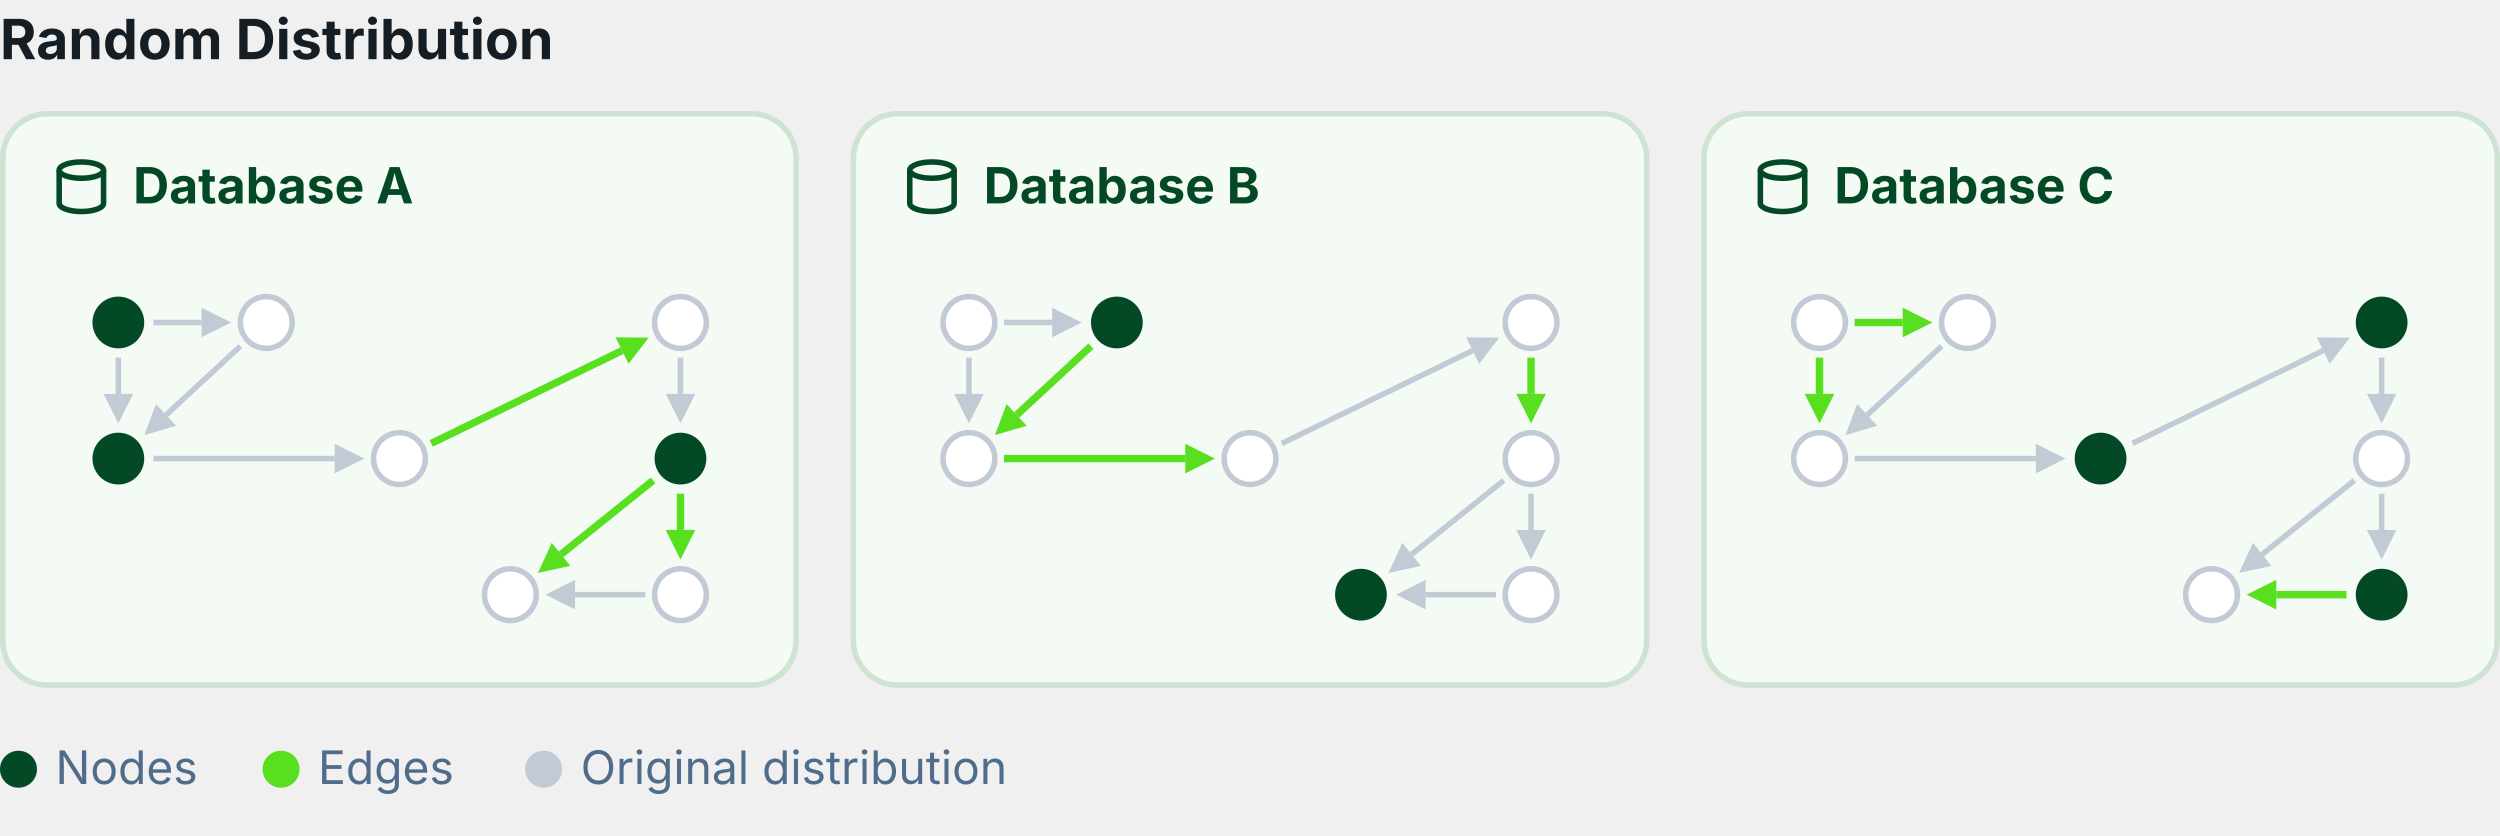
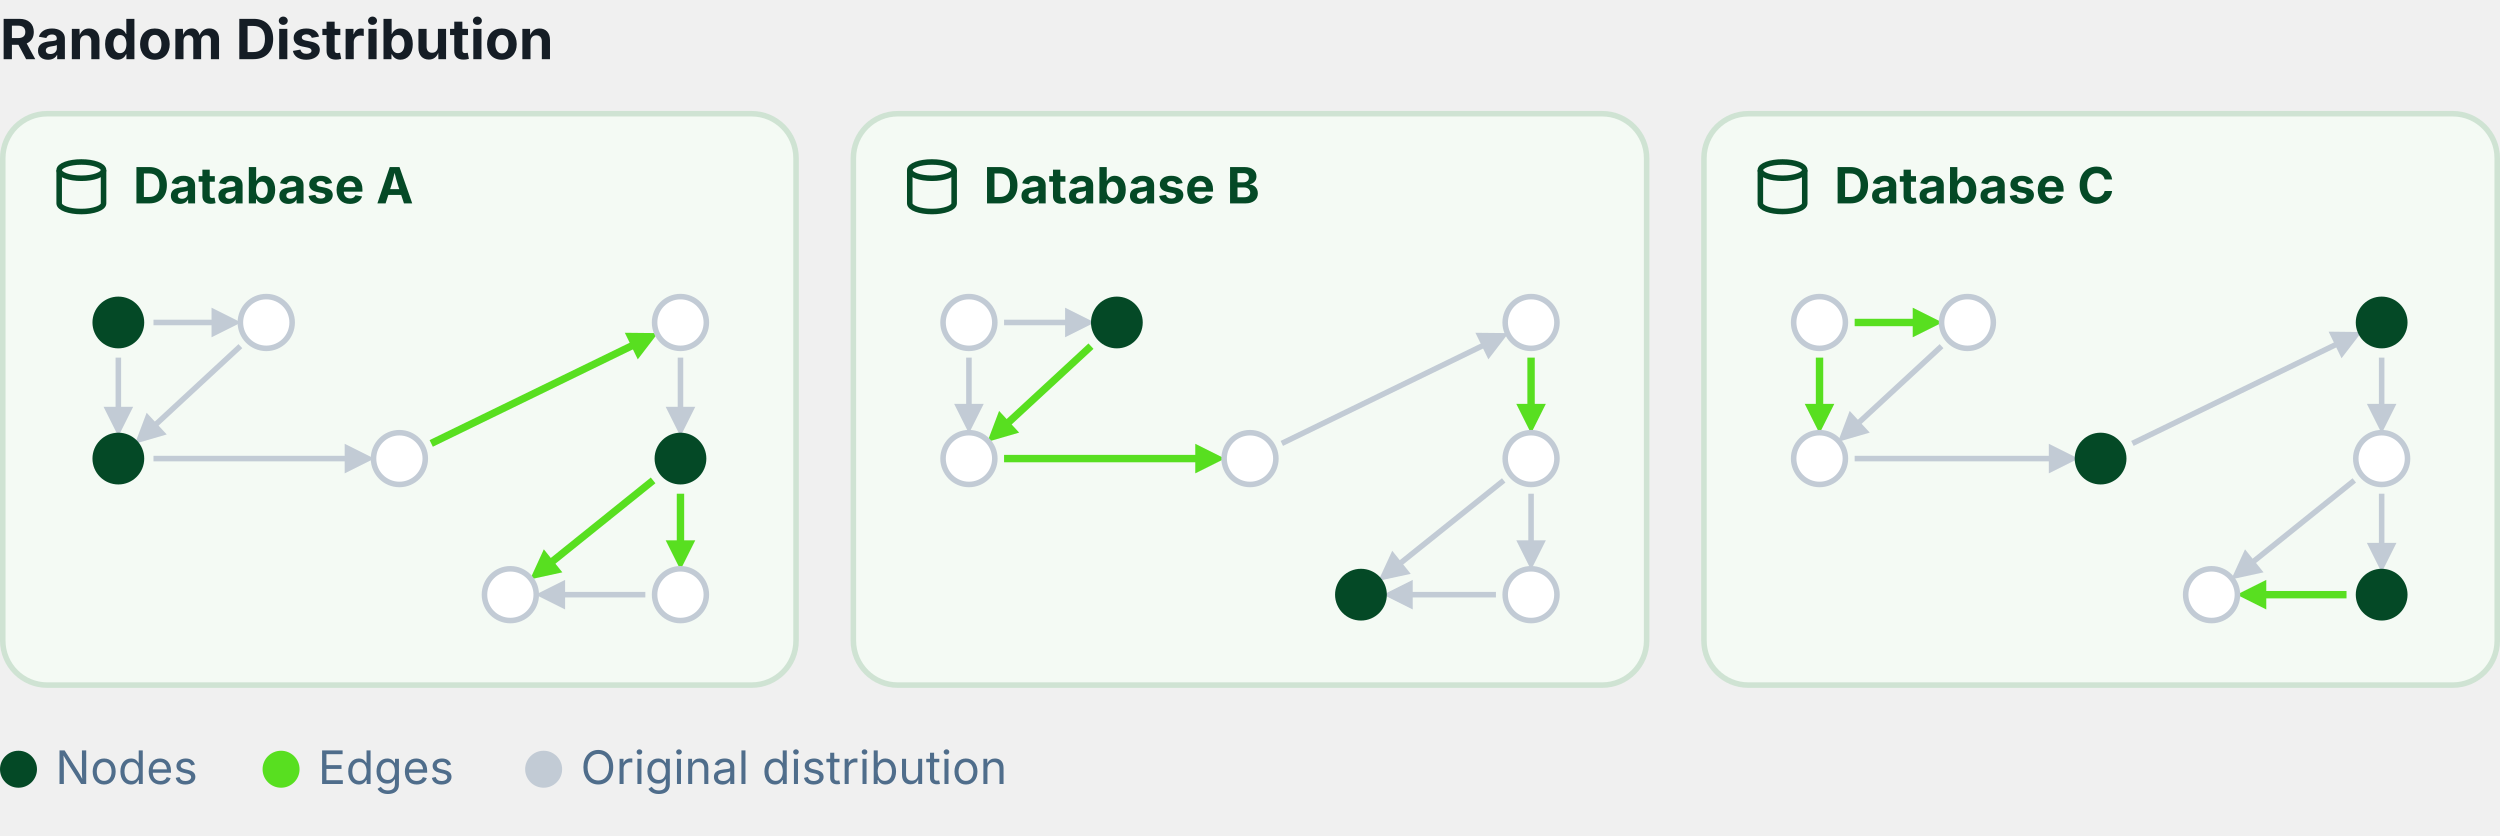
<svg xmlns="http://www.w3.org/2000/svg" viewBox="0 0 676 226" width="676" height="226" role="img" aria-labelledby="general-graph-distribution-t general-graph-distribution-d">
  <defs>
-     <marker id="general-graph-distribution-m0" markerWidth="8" markerHeight="8" refX="0" refY="4" orient="auto" markerUnits="userSpaceOnUse">
+     <marker id="general-graph-distribution-m0" markerWidth="8" markerHeight="8" refX="2" refY="4" orient="auto" markerUnits="userSpaceOnUse">
      <path d="M0,0 L8,4 L0,8 z" fill="#c2cbd5" />
    </marker>
-     <marker id="general-graph-distribution-m1" markerWidth="8" markerHeight="8" refX="0" refY="4" orient="auto" markerUnits="userSpaceOnUse">
+     <marker id="general-graph-distribution-m1" markerWidth="8" markerHeight="8" refX="2" refY="4" orient="auto" markerUnits="userSpaceOnUse">
      <path d="M0,0 L8,4 L0,8 z" fill="#044926" />
    </marker>
-     <marker id="general-graph-distribution-m2" markerWidth="8" markerHeight="8" refX="0" refY="4" orient="auto" markerUnits="userSpaceOnUse">
+     <marker id="general-graph-distribution-m2" markerWidth="8" markerHeight="8" refX="2" refY="4" orient="auto" markerUnits="userSpaceOnUse">
      <path d="M0,0 L8,4 L0,8 z" fill="#58df20" />
    </marker>
  </defs>
  <text x="0" y="16" font-size="15" font-weight="700" fill="#151d25" font-family="Urbanist, Inter, -apple-system, BlinkMacSystemFont, 'Segoe UI', Helvetica, Arial, sans-serif">Random Distribution</text>
  <rect x="0.75" y="30.75" width="214.5" height="154.5" rx="12" fill="#f4faf4" stroke="#cfe3d3" stroke-width="1.5" />
  <path d="M16,46 v9 a6,2.2 0 0 0 12,0 v-9" fill="none" stroke="#044926" stroke-width="1.5" />
  <ellipse cx="22" cy="46" rx="6" ry="2.2" fill="none" stroke="#044926" stroke-width="1.5" />
  <text x="36" y="55" font-size="13.5" font-weight="700" fill="#044926" font-family="Urbanist, Inter, -apple-system, BlinkMacSystemFont, 'Segoe UI', Helvetica, Arial, sans-serif">Database A</text>
  <rect x="230.75" y="30.75" width="214.5" height="154.5" rx="12" fill="#f4faf4" stroke="#cfe3d3" stroke-width="1.5" />
  <path d="M246,46 v9 a6,2.2 0 0 0 12,0 v-9" fill="none" stroke="#044926" stroke-width="1.5" />
  <ellipse cx="252" cy="46" rx="6" ry="2.2" fill="none" stroke="#044926" stroke-width="1.5" />
  <text x="266" y="55" font-size="13.5" font-weight="700" fill="#044926" font-family="Urbanist, Inter, -apple-system, BlinkMacSystemFont, 'Segoe UI', Helvetica, Arial, sans-serif">Database B</text>
  <rect x="460.75" y="30.75" width="214.5" height="154.5" rx="12" fill="#f4faf4" stroke="#cfe3d3" stroke-width="1.5" />
  <path d="M476,46 v9 a6,2.2 0 0 0 12,0 v-9" fill="none" stroke="#044926" stroke-width="1.5" />
  <ellipse cx="482" cy="46" rx="6" ry="2.2" fill="none" stroke="#044926" stroke-width="1.5" />
  <text x="496" y="55" font-size="13.5" font-weight="700" fill="#044926" font-family="Urbanist, Inter, -apple-system, BlinkMacSystemFont, 'Segoe UI', Helvetica, Arial, sans-serif">Database C</text>
-   <line x1="41.5" y1="87.2" x2="54.5" y2="87.2" stroke="#c2cbd5" stroke-width="1.5" marker-end="url(#general-graph-distribution-m0)" />
-   <line x1="32.0" y1="96.7" x2="32.0" y2="106.5" stroke="#c2cbd5" stroke-width="1.5" marker-end="url(#general-graph-distribution-m0)" />
-   <line x1="65.0" y1="93.6" x2="44.9" y2="112.2" stroke="#c2cbd5" stroke-width="1.5" marker-end="url(#general-graph-distribution-m0)" />
-   <line x1="41.5" y1="124.0" x2="90.5" y2="124.0" stroke="#c2cbd5" stroke-width="1.5" marker-end="url(#general-graph-distribution-m0)" />
-   <line x1="184.0" y1="96.7" x2="184.0" y2="106.5" stroke="#c2cbd5" stroke-width="1.5" marker-end="url(#general-graph-distribution-m0)" />
-   <line x1="174.5" y1="160.8" x2="155.5" y2="160.8" stroke="#c2cbd5" stroke-width="1.5" marker-end="url(#general-graph-distribution-m0)" />
-   <line x1="271.5" y1="87.2" x2="284.5" y2="87.2" stroke="#c2cbd5" stroke-width="1.5" marker-end="url(#general-graph-distribution-m0)" />
-   <line x1="262.0" y1="96.7" x2="262.0" y2="106.5" stroke="#c2cbd5" stroke-width="1.5" marker-end="url(#general-graph-distribution-m0)" />
-   <line x1="346.6" y1="119.9" x2="398.2" y2="94.8" stroke="#c2cbd5" stroke-width="1.5" marker-end="url(#general-graph-distribution-m0)" />
-   <line x1="414.0" y1="133.5" x2="414.0" y2="143.3" stroke="#c2cbd5" stroke-width="1.5" marker-end="url(#general-graph-distribution-m0)" />
-   <line x1="406.6" y1="129.9" x2="381.7" y2="149.9" stroke="#c2cbd5" stroke-width="1.5" marker-end="url(#general-graph-distribution-m0)" />
-   <line x1="404.5" y1="160.8" x2="385.5" y2="160.8" stroke="#c2cbd5" stroke-width="1.5" marker-end="url(#general-graph-distribution-m0)" />
-   <line x1="525.0" y1="93.6" x2="504.9" y2="112.2" stroke="#c2cbd5" stroke-width="1.5" marker-end="url(#general-graph-distribution-m0)" />
-   <line x1="501.5" y1="124.0" x2="550.5" y2="124.0" stroke="#c2cbd5" stroke-width="1.5" marker-end="url(#general-graph-distribution-m0)" />
-   <line x1="576.6" y1="119.9" x2="628.2" y2="94.8" stroke="#c2cbd5" stroke-width="1.5" marker-end="url(#general-graph-distribution-m0)" />
-   <line x1="644.0" y1="96.7" x2="644.0" y2="106.5" stroke="#c2cbd5" stroke-width="1.5" marker-end="url(#general-graph-distribution-m0)" />
-   <line x1="644.0" y1="133.5" x2="644.0" y2="143.3" stroke="#c2cbd5" stroke-width="1.5" marker-end="url(#general-graph-distribution-m0)" />
-   <line x1="636.6" y1="129.9" x2="611.7" y2="149.9" stroke="#c2cbd5" stroke-width="1.5" marker-end="url(#general-graph-distribution-m0)" />
-   <line x1="116.6" y1="119.9" x2="168.2" y2="94.8" stroke="#58df20" stroke-width="2" marker-end="url(#general-graph-distribution-m2)" />
-   <line x1="184.0" y1="133.5" x2="184.0" y2="143.3" stroke="#58df20" stroke-width="2" marker-end="url(#general-graph-distribution-m2)" />
-   <line x1="176.6" y1="129.9" x2="151.7" y2="149.9" stroke="#58df20" stroke-width="2" marker-end="url(#general-graph-distribution-m2)" />
-   <line x1="295.0" y1="93.6" x2="274.9" y2="112.2" stroke="#58df20" stroke-width="2" marker-end="url(#general-graph-distribution-m2)" />
-   <line x1="271.5" y1="124.0" x2="320.5" y2="124.0" stroke="#58df20" stroke-width="2" marker-end="url(#general-graph-distribution-m2)" />
-   <line x1="414.0" y1="96.7" x2="414.0" y2="106.5" stroke="#58df20" stroke-width="2" marker-end="url(#general-graph-distribution-m2)" />
-   <line x1="501.5" y1="87.2" x2="514.5" y2="87.2" stroke="#58df20" stroke-width="2" marker-end="url(#general-graph-distribution-m2)" />
-   <line x1="492.0" y1="96.7" x2="492.0" y2="106.5" stroke="#58df20" stroke-width="2" marker-end="url(#general-graph-distribution-m2)" />
-   <line x1="634.5" y1="160.8" x2="615.5" y2="160.8" stroke="#58df20" stroke-width="2" marker-end="url(#general-graph-distribution-m2)" />
+   <line x1="41.5" y1="87.2" x2="59.2" y2="87.2" stroke="#c2cbd5" stroke-width="1.5" marker-end="url(#general-graph-distribution-m0)" />
+   <line x1="32.0" y1="96.7" x2="32.0" y2="112.0" stroke="#c2cbd5" stroke-width="1.5" marker-end="url(#general-graph-distribution-m0)" />
+   <line x1="65.0" y1="93.6" x2="40.9" y2="115.9" stroke="#c2cbd5" stroke-width="1.5" marker-end="url(#general-graph-distribution-m0)" />
+   <line x1="41.5" y1="124.0" x2="95.2" y2="124.0" stroke="#c2cbd5" stroke-width="1.5" marker-end="url(#general-graph-distribution-m0)" />
+   <line x1="184.0" y1="96.7" x2="184.0" y2="112.0" stroke="#c2cbd5" stroke-width="1.5" marker-end="url(#general-graph-distribution-m0)" />
+   <line x1="174.5" y1="160.8" x2="150.8" y2="160.8" stroke="#c2cbd5" stroke-width="1.5" marker-end="url(#general-graph-distribution-m0)" />
+   <line x1="271.5" y1="87.2" x2="290.0" y2="87.2" stroke="#c2cbd5" stroke-width="1.5" marker-end="url(#general-graph-distribution-m0)" />
+   <line x1="262.0" y1="96.7" x2="262.0" y2="111.2" stroke="#c2cbd5" stroke-width="1.5" marker-end="url(#general-graph-distribution-m0)" />
+   <line x1="346.6" y1="119.9" x2="402.5" y2="92.7" stroke="#c2cbd5" stroke-width="1.5" marker-end="url(#general-graph-distribution-m0)" />
+   <line x1="414.0" y1="133.5" x2="414.0" y2="148.1" stroke="#c2cbd5" stroke-width="1.5" marker-end="url(#general-graph-distribution-m0)" />
+   <line x1="406.6" y1="129.9" x2="377.4" y2="153.3" stroke="#c2cbd5" stroke-width="1.5" marker-end="url(#general-graph-distribution-m0)" />
+   <line x1="404.5" y1="160.8" x2="380.0" y2="160.8" stroke="#c2cbd5" stroke-width="1.5" marker-end="url(#general-graph-distribution-m0)" />
+   <line x1="525.0" y1="93.6" x2="501.4" y2="115.4" stroke="#c2cbd5" stroke-width="1.5" marker-end="url(#general-graph-distribution-m0)" />
+   <line x1="501.5" y1="124.0" x2="556.0" y2="124.0" stroke="#c2cbd5" stroke-width="1.5" marker-end="url(#general-graph-distribution-m0)" />
+   <line x1="576.6" y1="119.9" x2="633.2" y2="92.4" stroke="#c2cbd5" stroke-width="1.5" marker-end="url(#general-graph-distribution-m0)" />
+   <line x1="644.0" y1="96.7" x2="644.0" y2="111.2" stroke="#c2cbd5" stroke-width="1.5" marker-end="url(#general-graph-distribution-m0)" />
+   <line x1="644.0" y1="133.5" x2="644.0" y2="148.8" stroke="#c2cbd5" stroke-width="1.5" marker-end="url(#general-graph-distribution-m0)" />
+   <line x1="636.6" y1="129.9" x2="608.0" y2="152.9" stroke="#c2cbd5" stroke-width="1.5" marker-end="url(#general-graph-distribution-m0)" />
+   <line x1="116.6" y1="119.9" x2="172.5" y2="92.7" stroke="#58df20" stroke-width="2" marker-end="url(#general-graph-distribution-m2)" />
+   <line x1="184.0" y1="133.5" x2="184.0" y2="148.1" stroke="#58df20" stroke-width="2" marker-end="url(#general-graph-distribution-m2)" />
+   <line x1="176.6" y1="129.9" x2="148.0" y2="152.9" stroke="#58df20" stroke-width="2" marker-end="url(#general-graph-distribution-m2)" />
+   <line x1="295.0" y1="93.6" x2="271.4" y2="115.4" stroke="#58df20" stroke-width="2" marker-end="url(#general-graph-distribution-m2)" />
+   <line x1="271.5" y1="124.0" x2="325.2" y2="124.0" stroke="#58df20" stroke-width="2" marker-end="url(#general-graph-distribution-m2)" />
+   <line x1="414.0" y1="96.7" x2="414.0" y2="111.2" stroke="#58df20" stroke-width="2" marker-end="url(#general-graph-distribution-m2)" />
+   <line x1="501.5" y1="87.2" x2="519.2" y2="87.2" stroke="#58df20" stroke-width="2" marker-end="url(#general-graph-distribution-m2)" />
+   <line x1="492.0" y1="96.7" x2="492.0" y2="111.2" stroke="#58df20" stroke-width="2" marker-end="url(#general-graph-distribution-m2)" />
+   <line x1="634.5" y1="160.8" x2="610.8" y2="160.8" stroke="#58df20" stroke-width="2" marker-end="url(#general-graph-distribution-m2)" />
  <circle cx="72.0" cy="87.2" r="7" fill="#ffffff" stroke="#c2cbd5" stroke-width="1.5" />
  <circle cx="108.0" cy="124.0" r="7" fill="#ffffff" stroke="#c2cbd5" stroke-width="1.5" />
  <circle cx="184.0" cy="87.2" r="7" fill="#ffffff" stroke="#c2cbd5" stroke-width="1.5" />
  <circle cx="184.0" cy="160.8" r="7" fill="#ffffff" stroke="#c2cbd5" stroke-width="1.5" />
  <circle cx="138.0" cy="160.8" r="7" fill="#ffffff" stroke="#c2cbd5" stroke-width="1.5" />
  <circle cx="262.0" cy="87.2" r="7" fill="#ffffff" stroke="#c2cbd5" stroke-width="1.5" />
  <circle cx="262.0" cy="124.0" r="7" fill="#ffffff" stroke="#c2cbd5" stroke-width="1.5" />
  <circle cx="338.0" cy="124.0" r="7" fill="#ffffff" stroke="#c2cbd5" stroke-width="1.5" />
  <circle cx="414.0" cy="87.2" r="7" fill="#ffffff" stroke="#c2cbd5" stroke-width="1.5" />
  <circle cx="414.0" cy="124.0" r="7" fill="#ffffff" stroke="#c2cbd5" stroke-width="1.5" />
  <circle cx="414.0" cy="160.8" r="7" fill="#ffffff" stroke="#c2cbd5" stroke-width="1.5" />
  <circle cx="492.0" cy="87.2" r="7" fill="#ffffff" stroke="#c2cbd5" stroke-width="1.5" />
  <circle cx="532.0" cy="87.2" r="7" fill="#ffffff" stroke="#c2cbd5" stroke-width="1.5" />
  <circle cx="492.0" cy="124.0" r="7" fill="#ffffff" stroke="#c2cbd5" stroke-width="1.5" />
  <circle cx="644.0" cy="124.0" r="7" fill="#ffffff" stroke="#c2cbd5" stroke-width="1.5" />
  <circle cx="598.0" cy="160.8" r="7" fill="#ffffff" stroke="#c2cbd5" stroke-width="1.5" />
  <circle cx="32.0" cy="87.2" r="7" fill="#044926" />
  <circle cx="32.0" cy="124.0" r="7" fill="#044926" />
  <circle cx="184.0" cy="124.0" r="7" fill="#044926" />
  <circle cx="302.0" cy="87.2" r="7" fill="#044926" />
  <circle cx="368.0" cy="160.8" r="7" fill="#044926" />
  <circle cx="568.0" cy="124.0" r="7" fill="#044926" />
  <circle cx="644.0" cy="87.2" r="7" fill="#044926" />
  <circle cx="644.0" cy="160.8" r="7" fill="#044926" />
  <circle cx="5" cy="208" r="5" fill="#044926" />
  <text x="15" y="212" font-size="12.5" fill="#4f6d8b" font-family="Inter, -apple-system, BlinkMacSystemFont, 'Segoe UI', Helvetica, Arial, sans-serif">Nodes</text>
  <circle cx="76.0" cy="208" r="5" fill="#58df20" />
  <text x="86.0" y="212" font-size="12.5" fill="#4f6d8b" font-family="Inter, -apple-system, BlinkMacSystemFont, 'Segoe UI', Helvetica, Arial, sans-serif">Edges</text>
  <circle cx="147.0" cy="208" r="5" fill="#c2cbd5" />
  <text x="157.0" y="212" font-size="12.5" fill="#4f6d8b" font-family="Inter, -apple-system, BlinkMacSystemFont, 'Segoe UI', Helvetica, Arial, sans-serif">Original distribution</text>
</svg>
